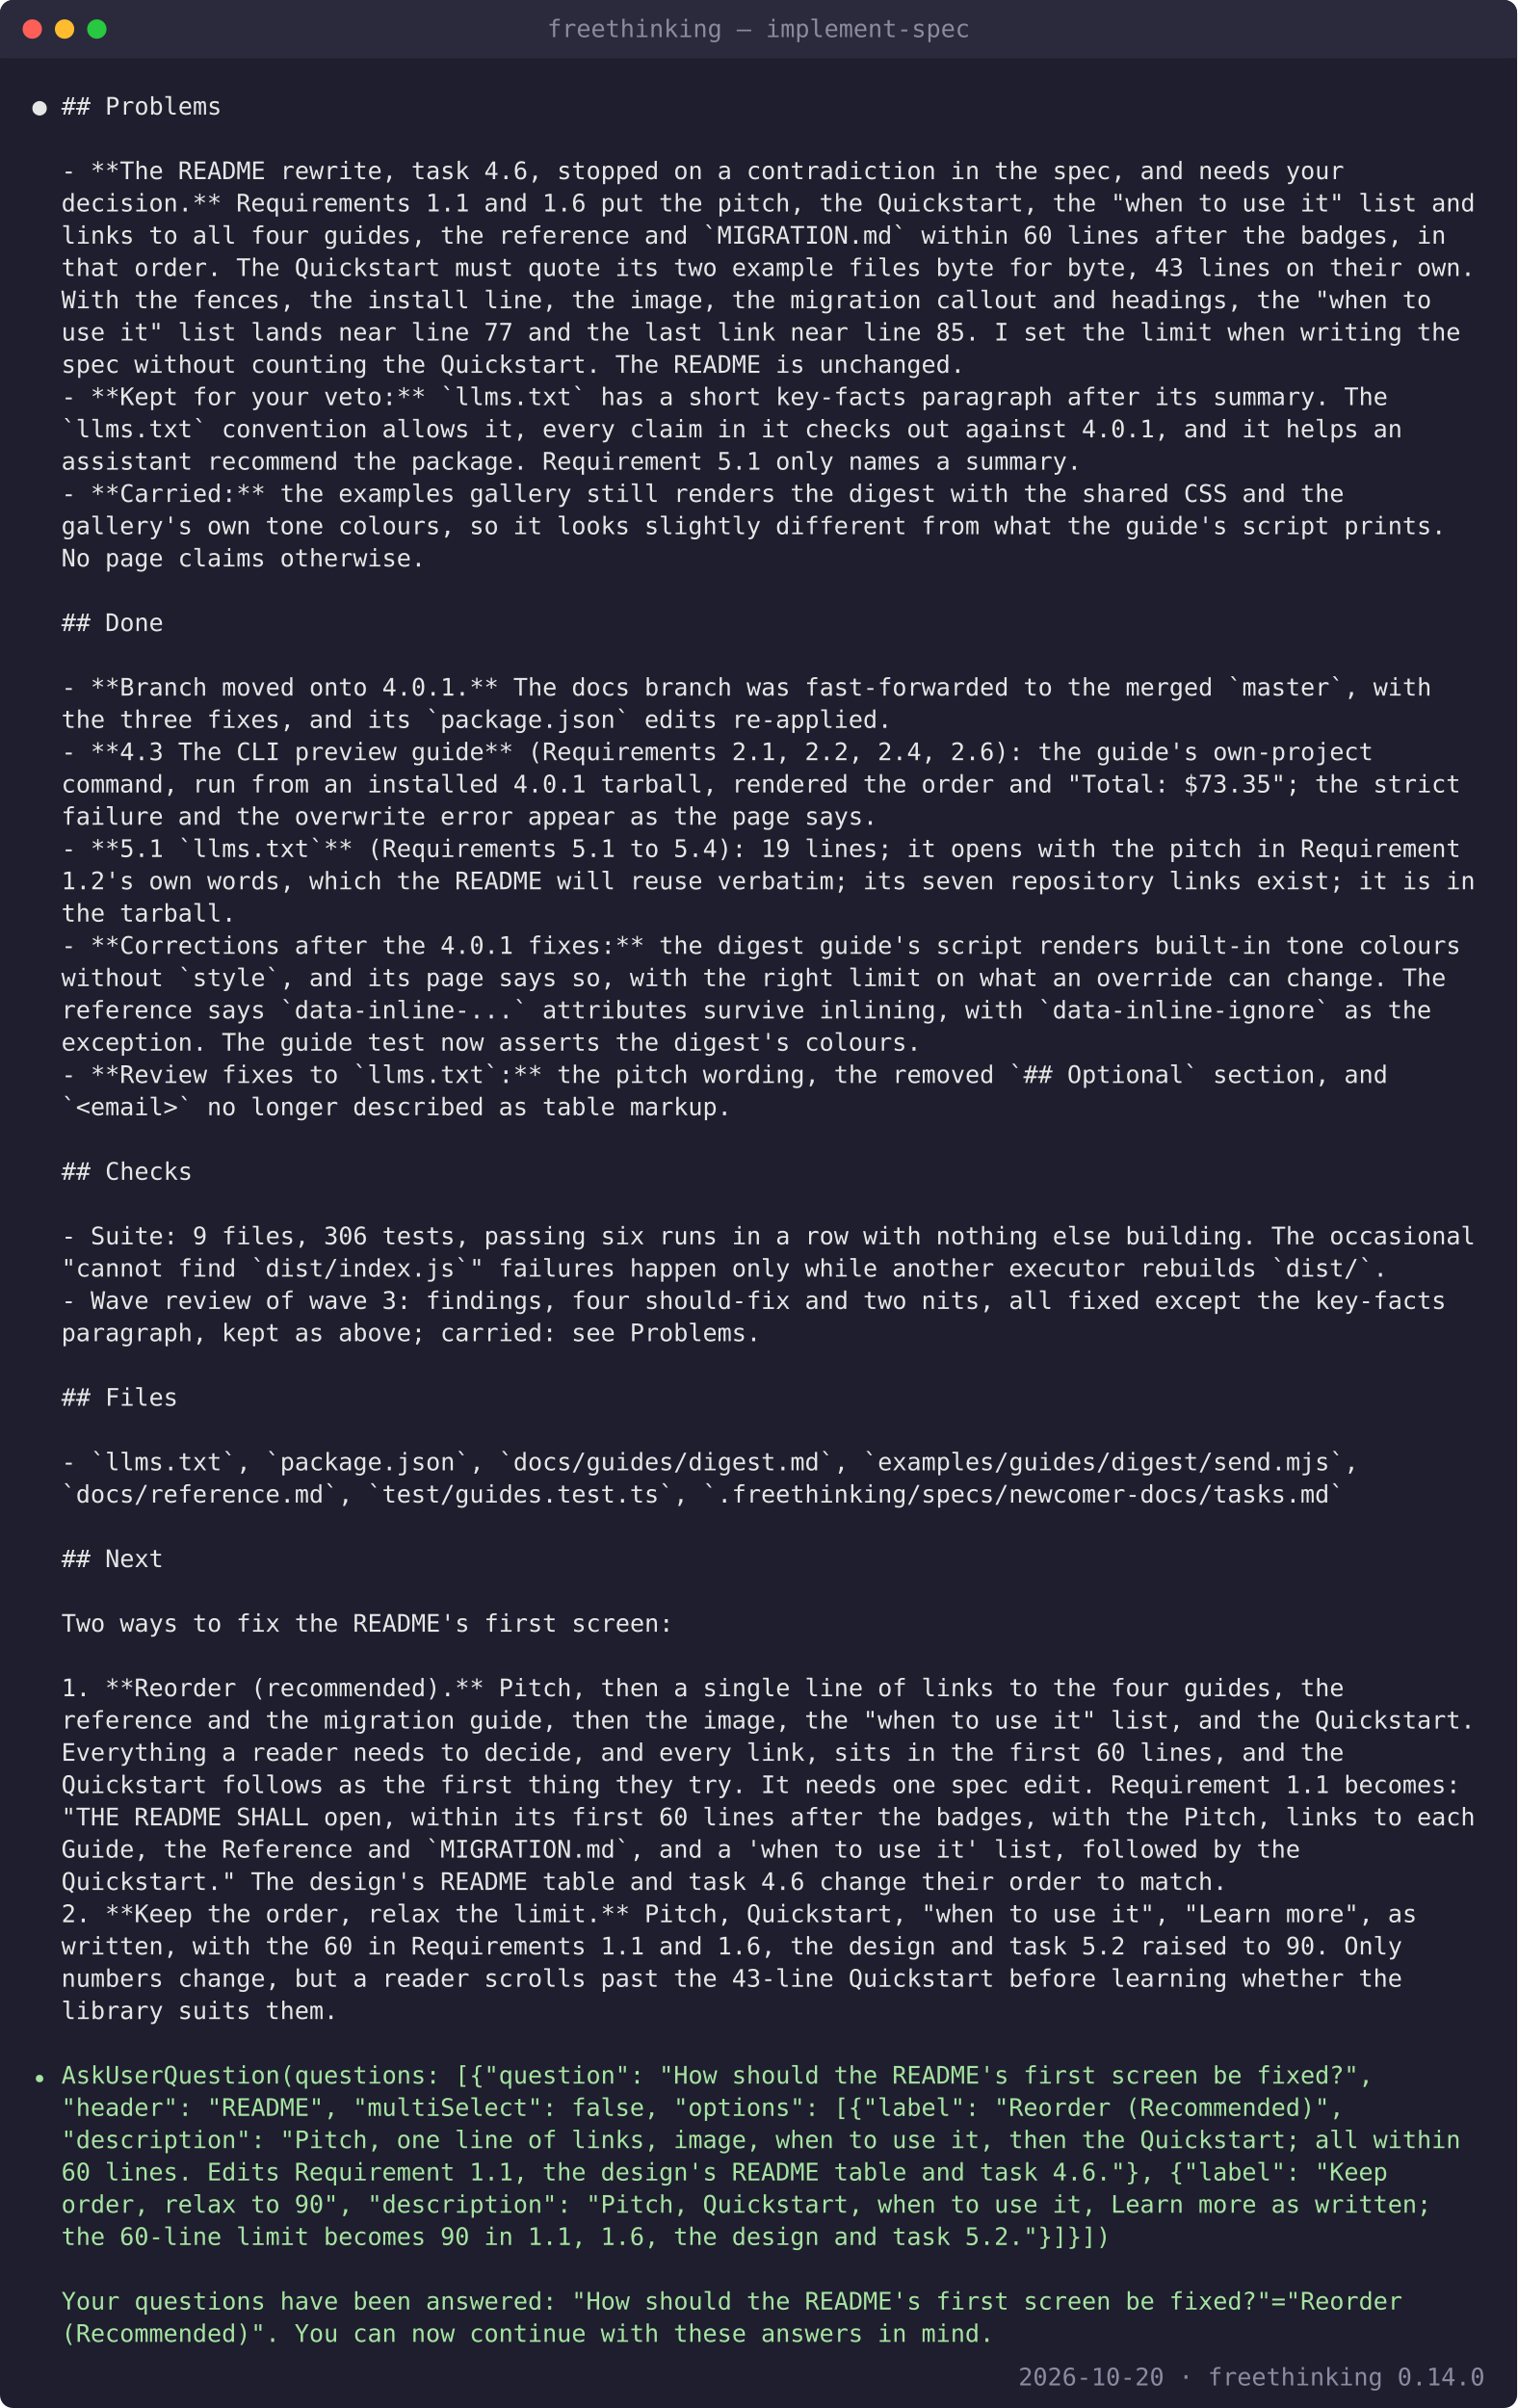
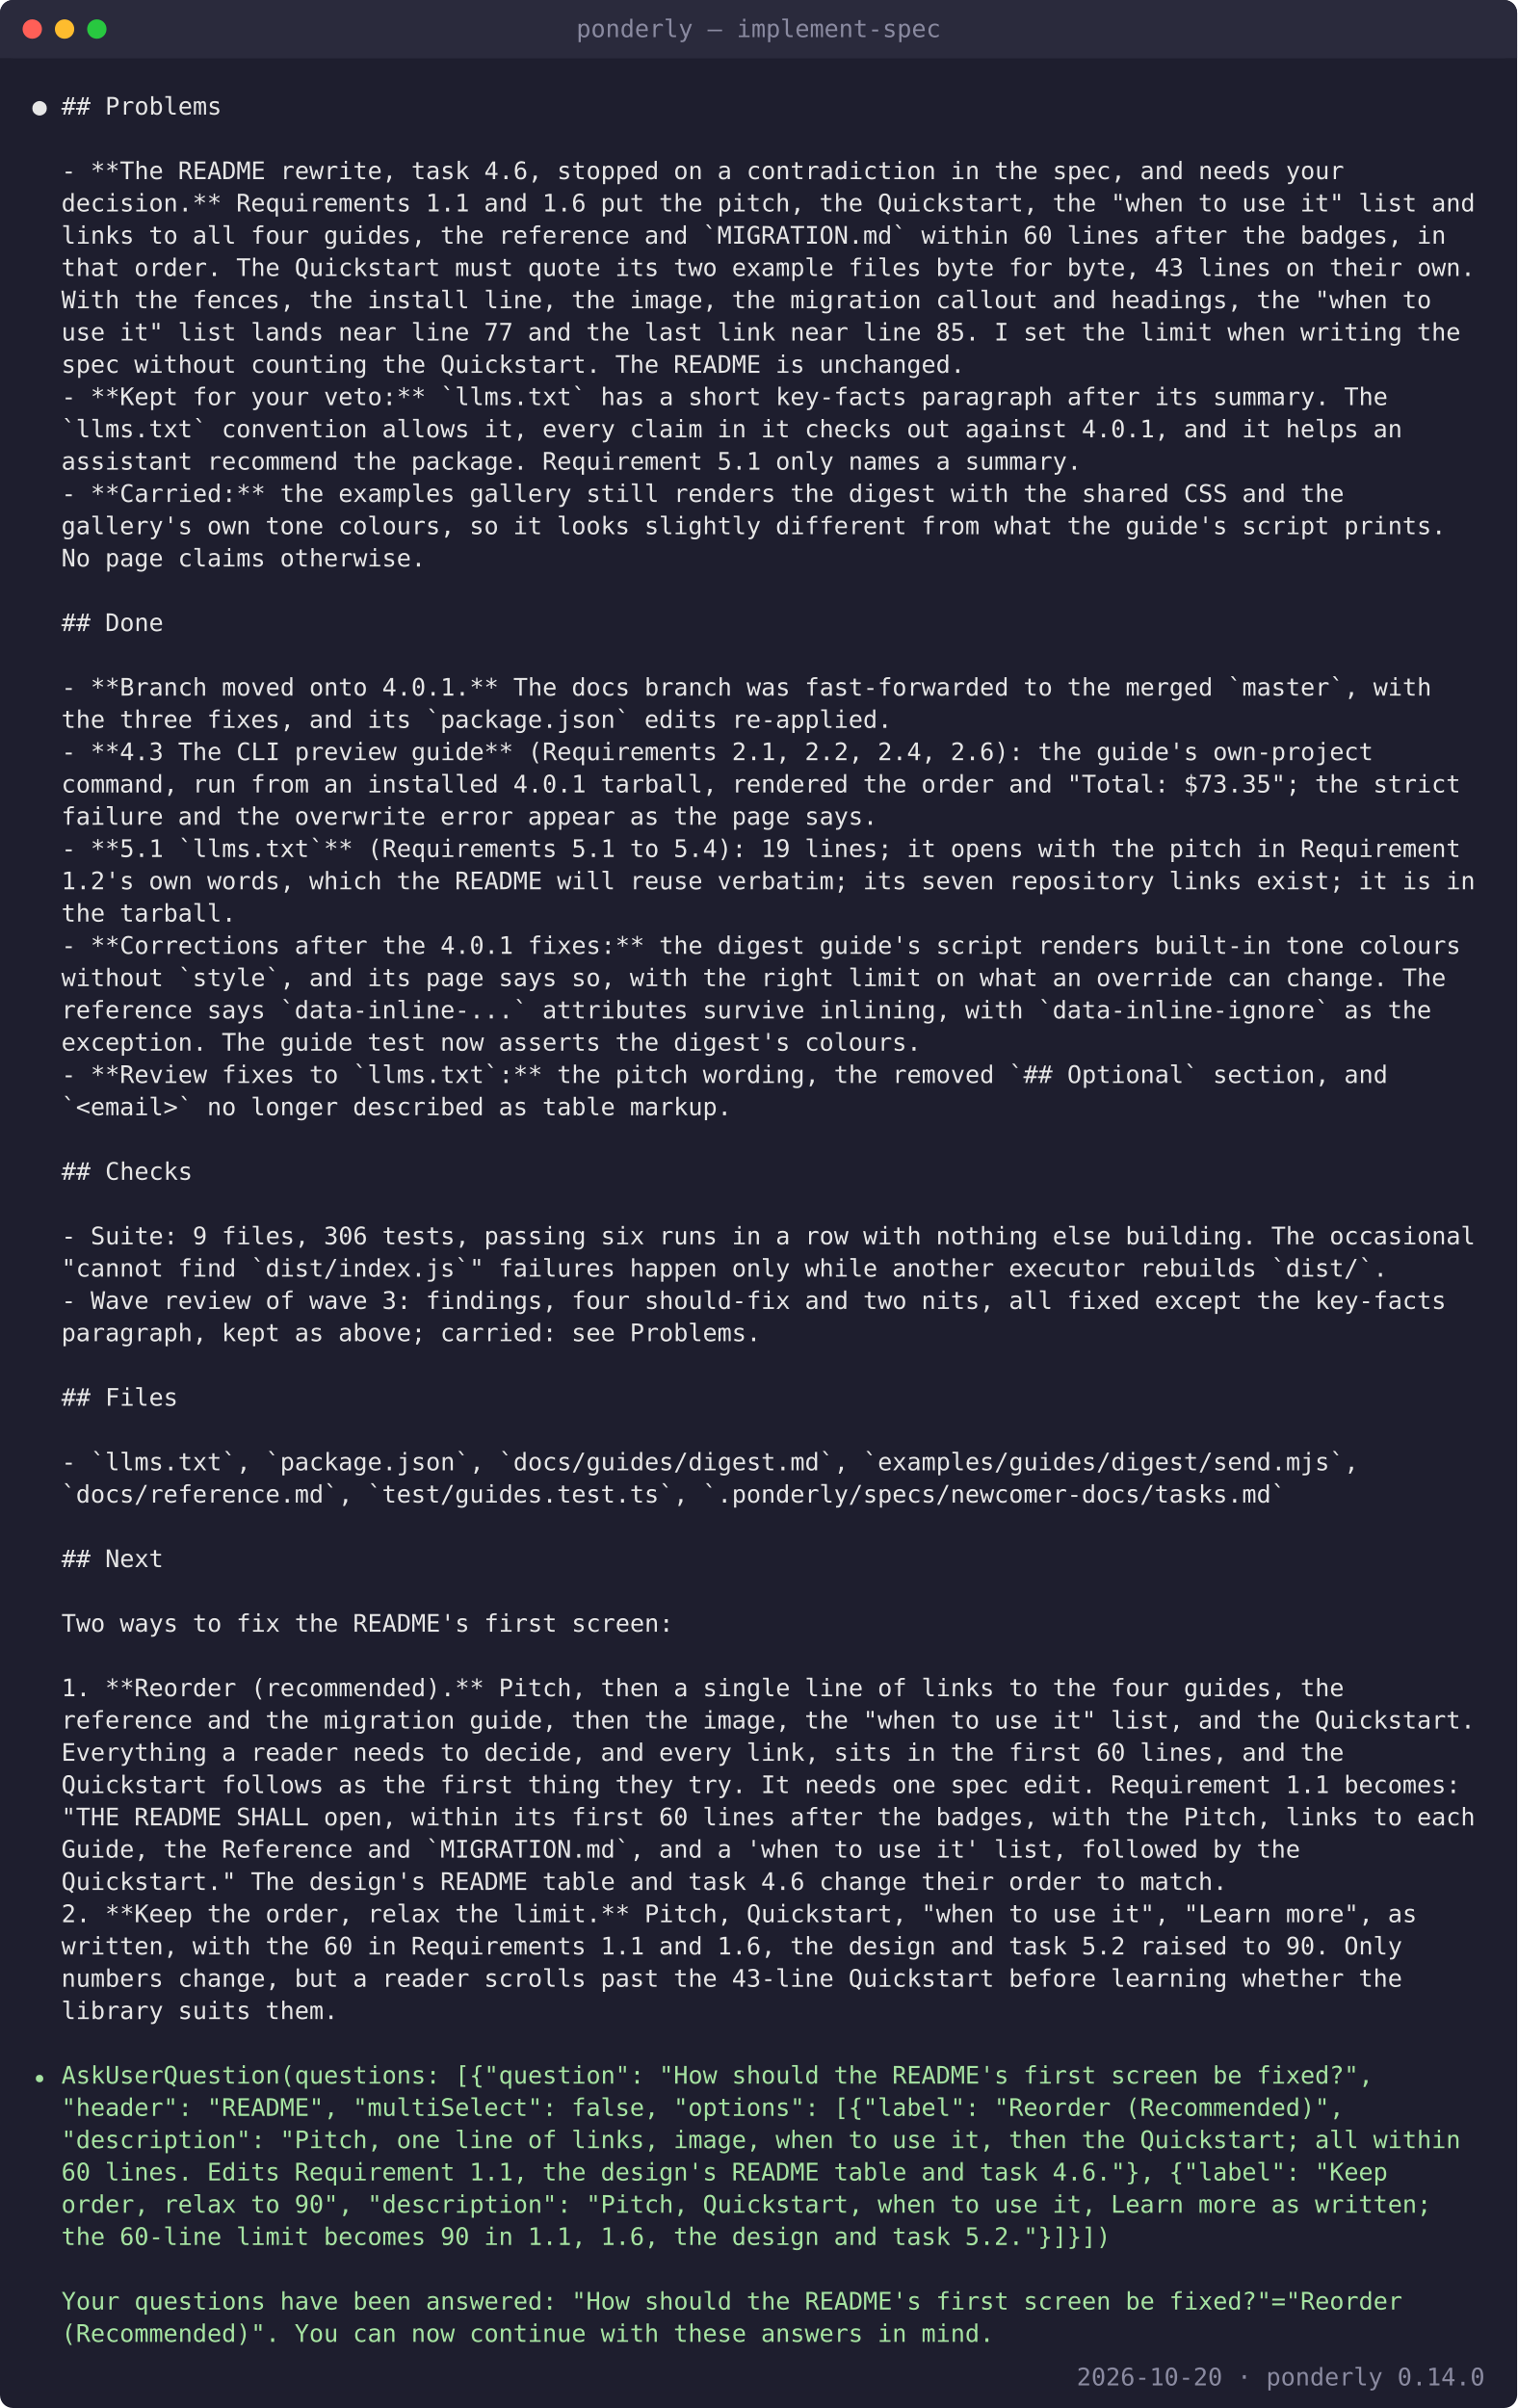
<svg xmlns="http://www.w3.org/2000/svg" width="940" height="1492" viewBox="0 0 940 1492" role="img">
  <rect width="940" height="1492" rx="8" fill="#1e1e2e" />
  <rect width="940" height="36" rx="8" fill="#2a2a3c" />
  <rect y="28" width="940" height="8" fill="#2a2a3c" />
  <circle cx="20" cy="18" r="6" fill="#ff5f57" />
  <circle cx="40" cy="18" r="6" fill="#febc2e" />
  <circle cx="60" cy="18" r="6" fill="#28c840" />
  <g font-family="ui-monospace, SFMono-Regular, Menlo, Consolas, monospace" font-size="15">
-     <text x="470" y="23" fill="#8a8aa0" text-anchor="middle" xml:space="preserve">freethinking — implement-spec</text>
+     <text x="470" y="23" fill="#8a8aa0" text-anchor="middle" xml:space="preserve">ponderly — implement-spec</text>
    <text x="20" y="71" fill="#e6e6e6" xml:space="preserve">● ## Problems</text>
    <text x="20" y="91" fill="#e6e6e6" xml:space="preserve" />
    <text x="20" y="111" fill="#e6e6e6" xml:space="preserve">  - **The README rewrite, task 4.6, stopped on a contradiction in the spec, and needs your </text>
    <text x="38" y="131" fill="#e6e6e6" xml:space="preserve">decision.** Requirements 1.1 and 1.6 put the pitch, the Quickstart, the "when to use it" list and </text>
    <text x="38" y="151" fill="#e6e6e6" xml:space="preserve">links to all four guides, the reference and `MIGRATION.md` within 60 lines after the badges, in </text>
    <text x="38" y="171" fill="#e6e6e6" xml:space="preserve">that order. The Quickstart must quote its two example files byte for byte, 43 lines on their own. </text>
    <text x="38" y="191" fill="#e6e6e6" xml:space="preserve">With the fences, the install line, the image, the migration callout and headings, the "when to </text>
    <text x="38" y="211" fill="#e6e6e6" xml:space="preserve">use it" list lands near line 77 and the last link near line 85. I set the limit when writing the </text>
    <text x="38" y="231" fill="#e6e6e6" xml:space="preserve">spec without counting the Quickstart. The README is unchanged.</text>
    <text x="20" y="251" fill="#e6e6e6" xml:space="preserve">  - **Kept for your veto:** `llms.txt` has a short key-facts paragraph after its summary. The </text>
    <text x="38" y="271" fill="#e6e6e6" xml:space="preserve">`llms.txt` convention allows it, every claim in it checks out against 4.0.1, and it helps an </text>
    <text x="38" y="291" fill="#e6e6e6" xml:space="preserve">assistant recommend the package. Requirement 5.1 only names a summary.</text>
    <text x="20" y="311" fill="#e6e6e6" xml:space="preserve">  - **Carried:** the examples gallery still renders the digest with the shared CSS and the </text>
    <text x="38" y="331" fill="#e6e6e6" xml:space="preserve">gallery's own tone colours, so it looks slightly different from what the guide's script prints. </text>
    <text x="38" y="351" fill="#e6e6e6" xml:space="preserve">No page claims otherwise.</text>
    <text x="20" y="371" fill="#e6e6e6" xml:space="preserve" />
    <text x="20" y="391" fill="#e6e6e6" xml:space="preserve">  ## Done</text>
    <text x="20" y="411" fill="#e6e6e6" xml:space="preserve" />
    <text x="20" y="431" fill="#e6e6e6" xml:space="preserve">  - **Branch moved onto 4.0.1.** The docs branch was fast-forwarded to the merged `master`, with </text>
    <text x="38" y="451" fill="#e6e6e6" xml:space="preserve">the three fixes, and its `package.json` edits re-applied.</text>
    <text x="20" y="471" fill="#e6e6e6" xml:space="preserve">  - **4.3 The CLI preview guide** (Requirements 2.1, 2.2, 2.4, 2.6): the guide's own-project </text>
    <text x="38" y="491" fill="#e6e6e6" xml:space="preserve">command, run from an installed 4.0.1 tarball, rendered the order and "Total: $73.35"; the strict </text>
    <text x="38" y="511" fill="#e6e6e6" xml:space="preserve">failure and the overwrite error appear as the page says.</text>
    <text x="20" y="531" fill="#e6e6e6" xml:space="preserve">  - **5.1 `llms.txt`** (Requirements 5.1 to 5.4): 19 lines; it opens with the pitch in Requirement </text>
    <text x="38" y="551" fill="#e6e6e6" xml:space="preserve">1.2's own words, which the README will reuse verbatim; its seven repository links exist; it is in </text>
    <text x="38" y="571" fill="#e6e6e6" xml:space="preserve">the tarball.</text>
    <text x="20" y="591" fill="#e6e6e6" xml:space="preserve">  - **Corrections after the 4.0.1 fixes:** the digest guide's script renders built-in tone colours </text>
    <text x="38" y="611" fill="#e6e6e6" xml:space="preserve">without `style`, and its page says so, with the right limit on what an override can change. The </text>
    <text x="38" y="631" fill="#e6e6e6" xml:space="preserve">reference says `data-inline-...` attributes survive inlining, with `data-inline-ignore` as the </text>
    <text x="38" y="651" fill="#e6e6e6" xml:space="preserve">exception. The guide test now asserts the digest's colours.</text>
    <text x="20" y="671" fill="#e6e6e6" xml:space="preserve">  - **Review fixes to `llms.txt`:** the pitch wording, the removed `## Optional` section, and </text>
    <text x="38" y="691" fill="#e6e6e6" xml:space="preserve">`&lt;email&gt;` no longer described as table markup.</text>
    <text x="20" y="711" fill="#e6e6e6" xml:space="preserve" />
    <text x="20" y="731" fill="#e6e6e6" xml:space="preserve">  ## Checks</text>
    <text x="20" y="751" fill="#e6e6e6" xml:space="preserve" />
    <text x="20" y="771" fill="#e6e6e6" xml:space="preserve">  - Suite: 9 files, 306 tests, passing six runs in a row with nothing else building. The occasional </text>
    <text x="38" y="791" fill="#e6e6e6" xml:space="preserve">"cannot find `dist/index.js`" failures happen only while another executor rebuilds `dist/`.</text>
    <text x="20" y="811" fill="#e6e6e6" xml:space="preserve">  - Wave review of wave 3: findings, four should-fix and two nits, all fixed except the key-facts </text>
    <text x="38" y="831" fill="#e6e6e6" xml:space="preserve">paragraph, kept as above; carried: see Problems.</text>
    <text x="20" y="851" fill="#e6e6e6" xml:space="preserve" />
    <text x="20" y="871" fill="#e6e6e6" xml:space="preserve">  ## Files</text>
    <text x="20" y="891" fill="#e6e6e6" xml:space="preserve" />
    <text x="20" y="911" fill="#e6e6e6" xml:space="preserve">  - `llms.txt`, `package.json`, `docs/guides/digest.md`, `examples/guides/digest/send.mjs`, </text>
-     <text x="38" y="931" fill="#e6e6e6" xml:space="preserve">`docs/reference.md`, `test/guides.test.ts`, `.freethinking/specs/newcomer-docs/tasks.md`</text>
+     <text x="38" y="931" fill="#e6e6e6" xml:space="preserve">`docs/reference.md`, `test/guides.test.ts`, `.ponderly/specs/newcomer-docs/tasks.md`</text>
    <text x="20" y="951" fill="#e6e6e6" xml:space="preserve" />
    <text x="20" y="971" fill="#e6e6e6" xml:space="preserve">  ## Next</text>
    <text x="20" y="991" fill="#e6e6e6" xml:space="preserve" />
    <text x="20" y="1011" fill="#e6e6e6" xml:space="preserve">  Two ways to fix the README's first screen:</text>
    <text x="20" y="1031" fill="#e6e6e6" xml:space="preserve" />
    <text x="20" y="1051" fill="#e6e6e6" xml:space="preserve">  1. **Reorder (recommended).** Pitch, then a single line of links to the four guides, the </text>
    <text x="38" y="1071" fill="#e6e6e6" xml:space="preserve">reference and the migration guide, then the image, the "when to use it" list, and the Quickstart. </text>
    <text x="38" y="1091" fill="#e6e6e6" xml:space="preserve">Everything a reader needs to decide, and every link, sits in the first 60 lines, and the </text>
    <text x="38" y="1111" fill="#e6e6e6" xml:space="preserve">Quickstart follows as the first thing they try. It needs one spec edit. Requirement 1.1 becomes: </text>
    <text x="38" y="1131" fill="#e6e6e6" xml:space="preserve">"THE README SHALL open, within its first 60 lines after the badges, with the Pitch, links to each </text>
    <text x="38" y="1151" fill="#e6e6e6" xml:space="preserve">Guide, the Reference and `MIGRATION.md`, and a 'when to use it' list, followed by the </text>
    <text x="38" y="1171" fill="#e6e6e6" xml:space="preserve">Quickstart." The design's README table and task 4.6 change their order to match.</text>
    <text x="20" y="1191" fill="#e6e6e6" xml:space="preserve">  2. **Keep the order, relax the limit.** Pitch, Quickstart, "when to use it", "Learn more", as </text>
    <text x="38" y="1211" fill="#e6e6e6" xml:space="preserve">written, with the 60 in Requirements 1.1 and 1.6, the design and task 5.2 raised to 90. Only </text>
    <text x="38" y="1231" fill="#e6e6e6" xml:space="preserve">numbers change, but a reader scrolls past the 43-line Quickstart before learning whether the </text>
    <text x="38" y="1251" fill="#e6e6e6" xml:space="preserve">library suits them.</text>
    <text x="20" y="1271" fill="#e6e6e6" xml:space="preserve" />
    <text x="20" y="1291" fill="#a6e3a1" xml:space="preserve">⏺ AskUserQuestion(questions: [{"question": "How should the README's first screen be fixed?", </text>
    <text x="38" y="1311" fill="#a6e3a1" xml:space="preserve">"header": "README", "multiSelect": false, "options": [{"label": "Reorder (Recommended)", </text>
    <text x="38" y="1331" fill="#a6e3a1" xml:space="preserve">"description": "Pitch, one line of links, image, when to use it, then the Quickstart; all within </text>
    <text x="38" y="1351" fill="#a6e3a1" xml:space="preserve">60 lines. Edits Requirement 1.1, the design's README table and task 4.6."}, {"label": "Keep </text>
    <text x="38" y="1371" fill="#a6e3a1" xml:space="preserve">order, relax to 90", "description": "Pitch, Quickstart, when to use it, Learn more as written; </text>
    <text x="38" y="1391" fill="#a6e3a1" xml:space="preserve">the 60-line limit becomes 90 in 1.1, 1.6, the design and task 5.2."}]}])</text>
    <text x="20" y="1411" fill="#a6e3a1" xml:space="preserve" />
    <text x="20" y="1431" fill="#a6e3a1" xml:space="preserve">  Your questions have been answered: "How should the README's first screen be fixed?"="Reorder </text>
    <text x="38" y="1451" fill="#a6e3a1" xml:space="preserve">(Recommended)". You can now continue with these answers in mind.</text>
-     <text x="920" y="1478" fill="#8a8aa0" text-anchor="end" xml:space="preserve">2026-10-20 · freethinking 0.14.0</text>
+     <text x="920" y="1478" fill="#8a8aa0" text-anchor="end" xml:space="preserve">2026-10-20 · ponderly 0.14.0</text>
  </g>
</svg>
